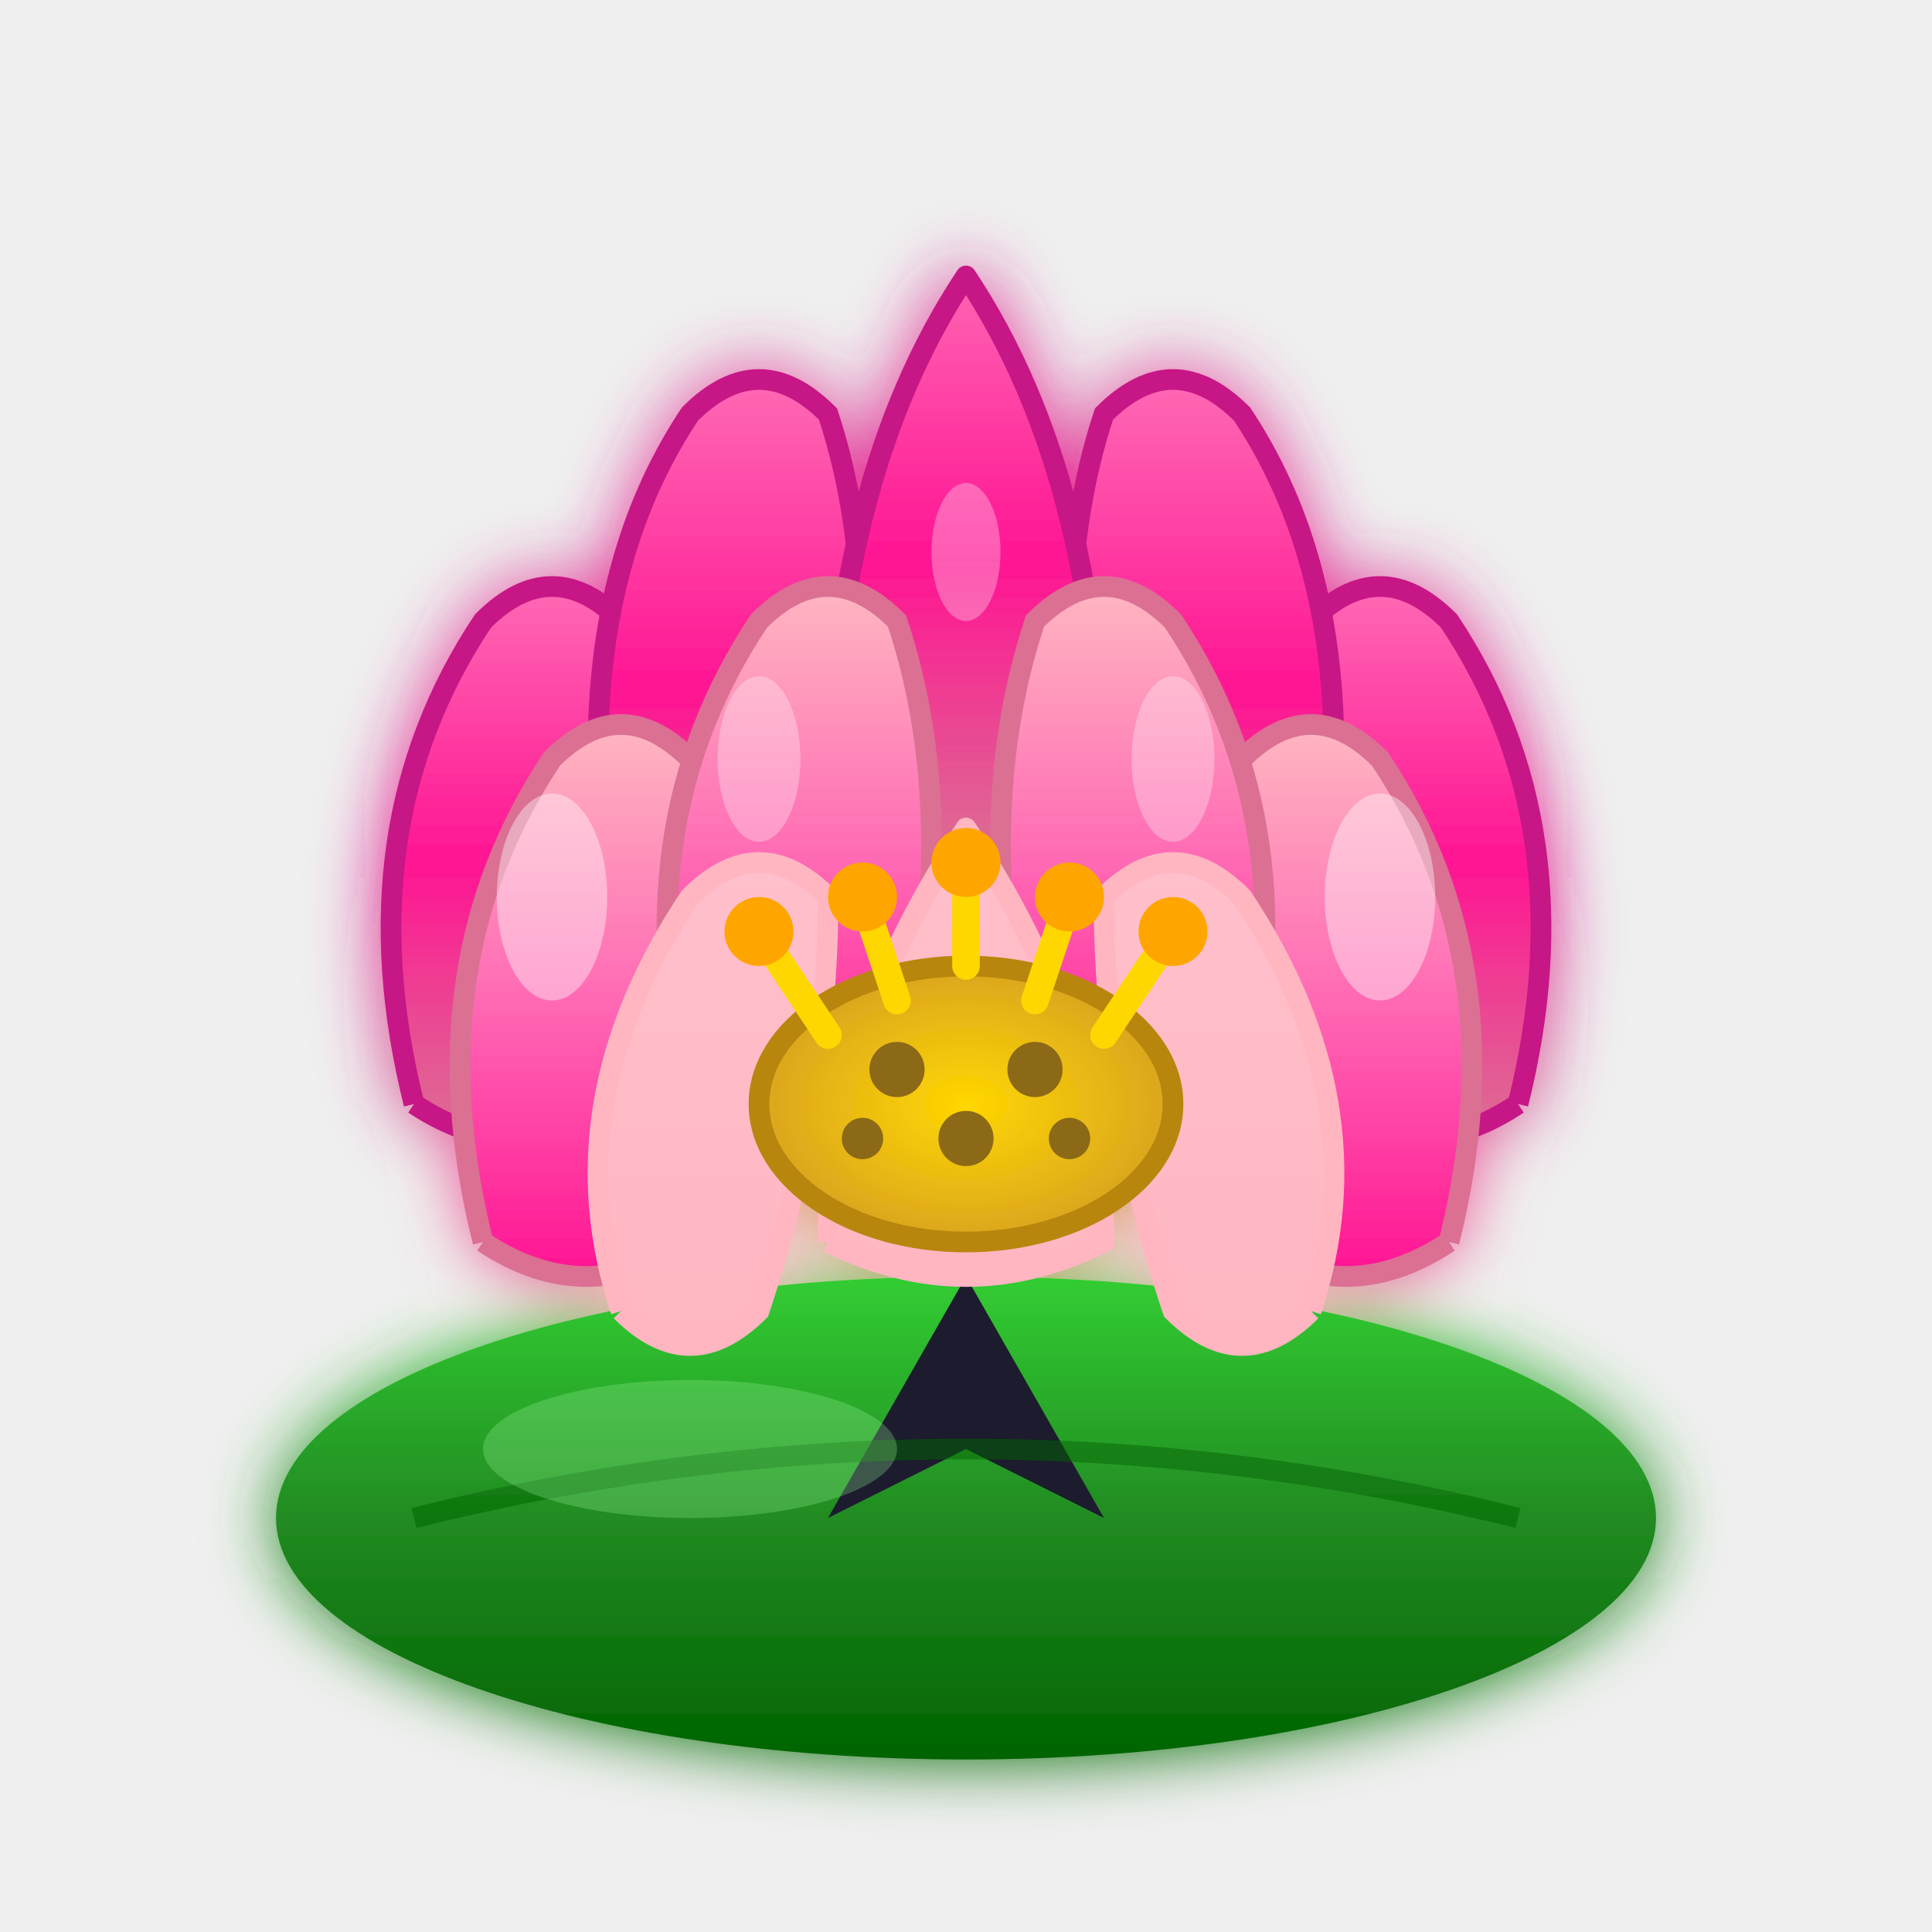
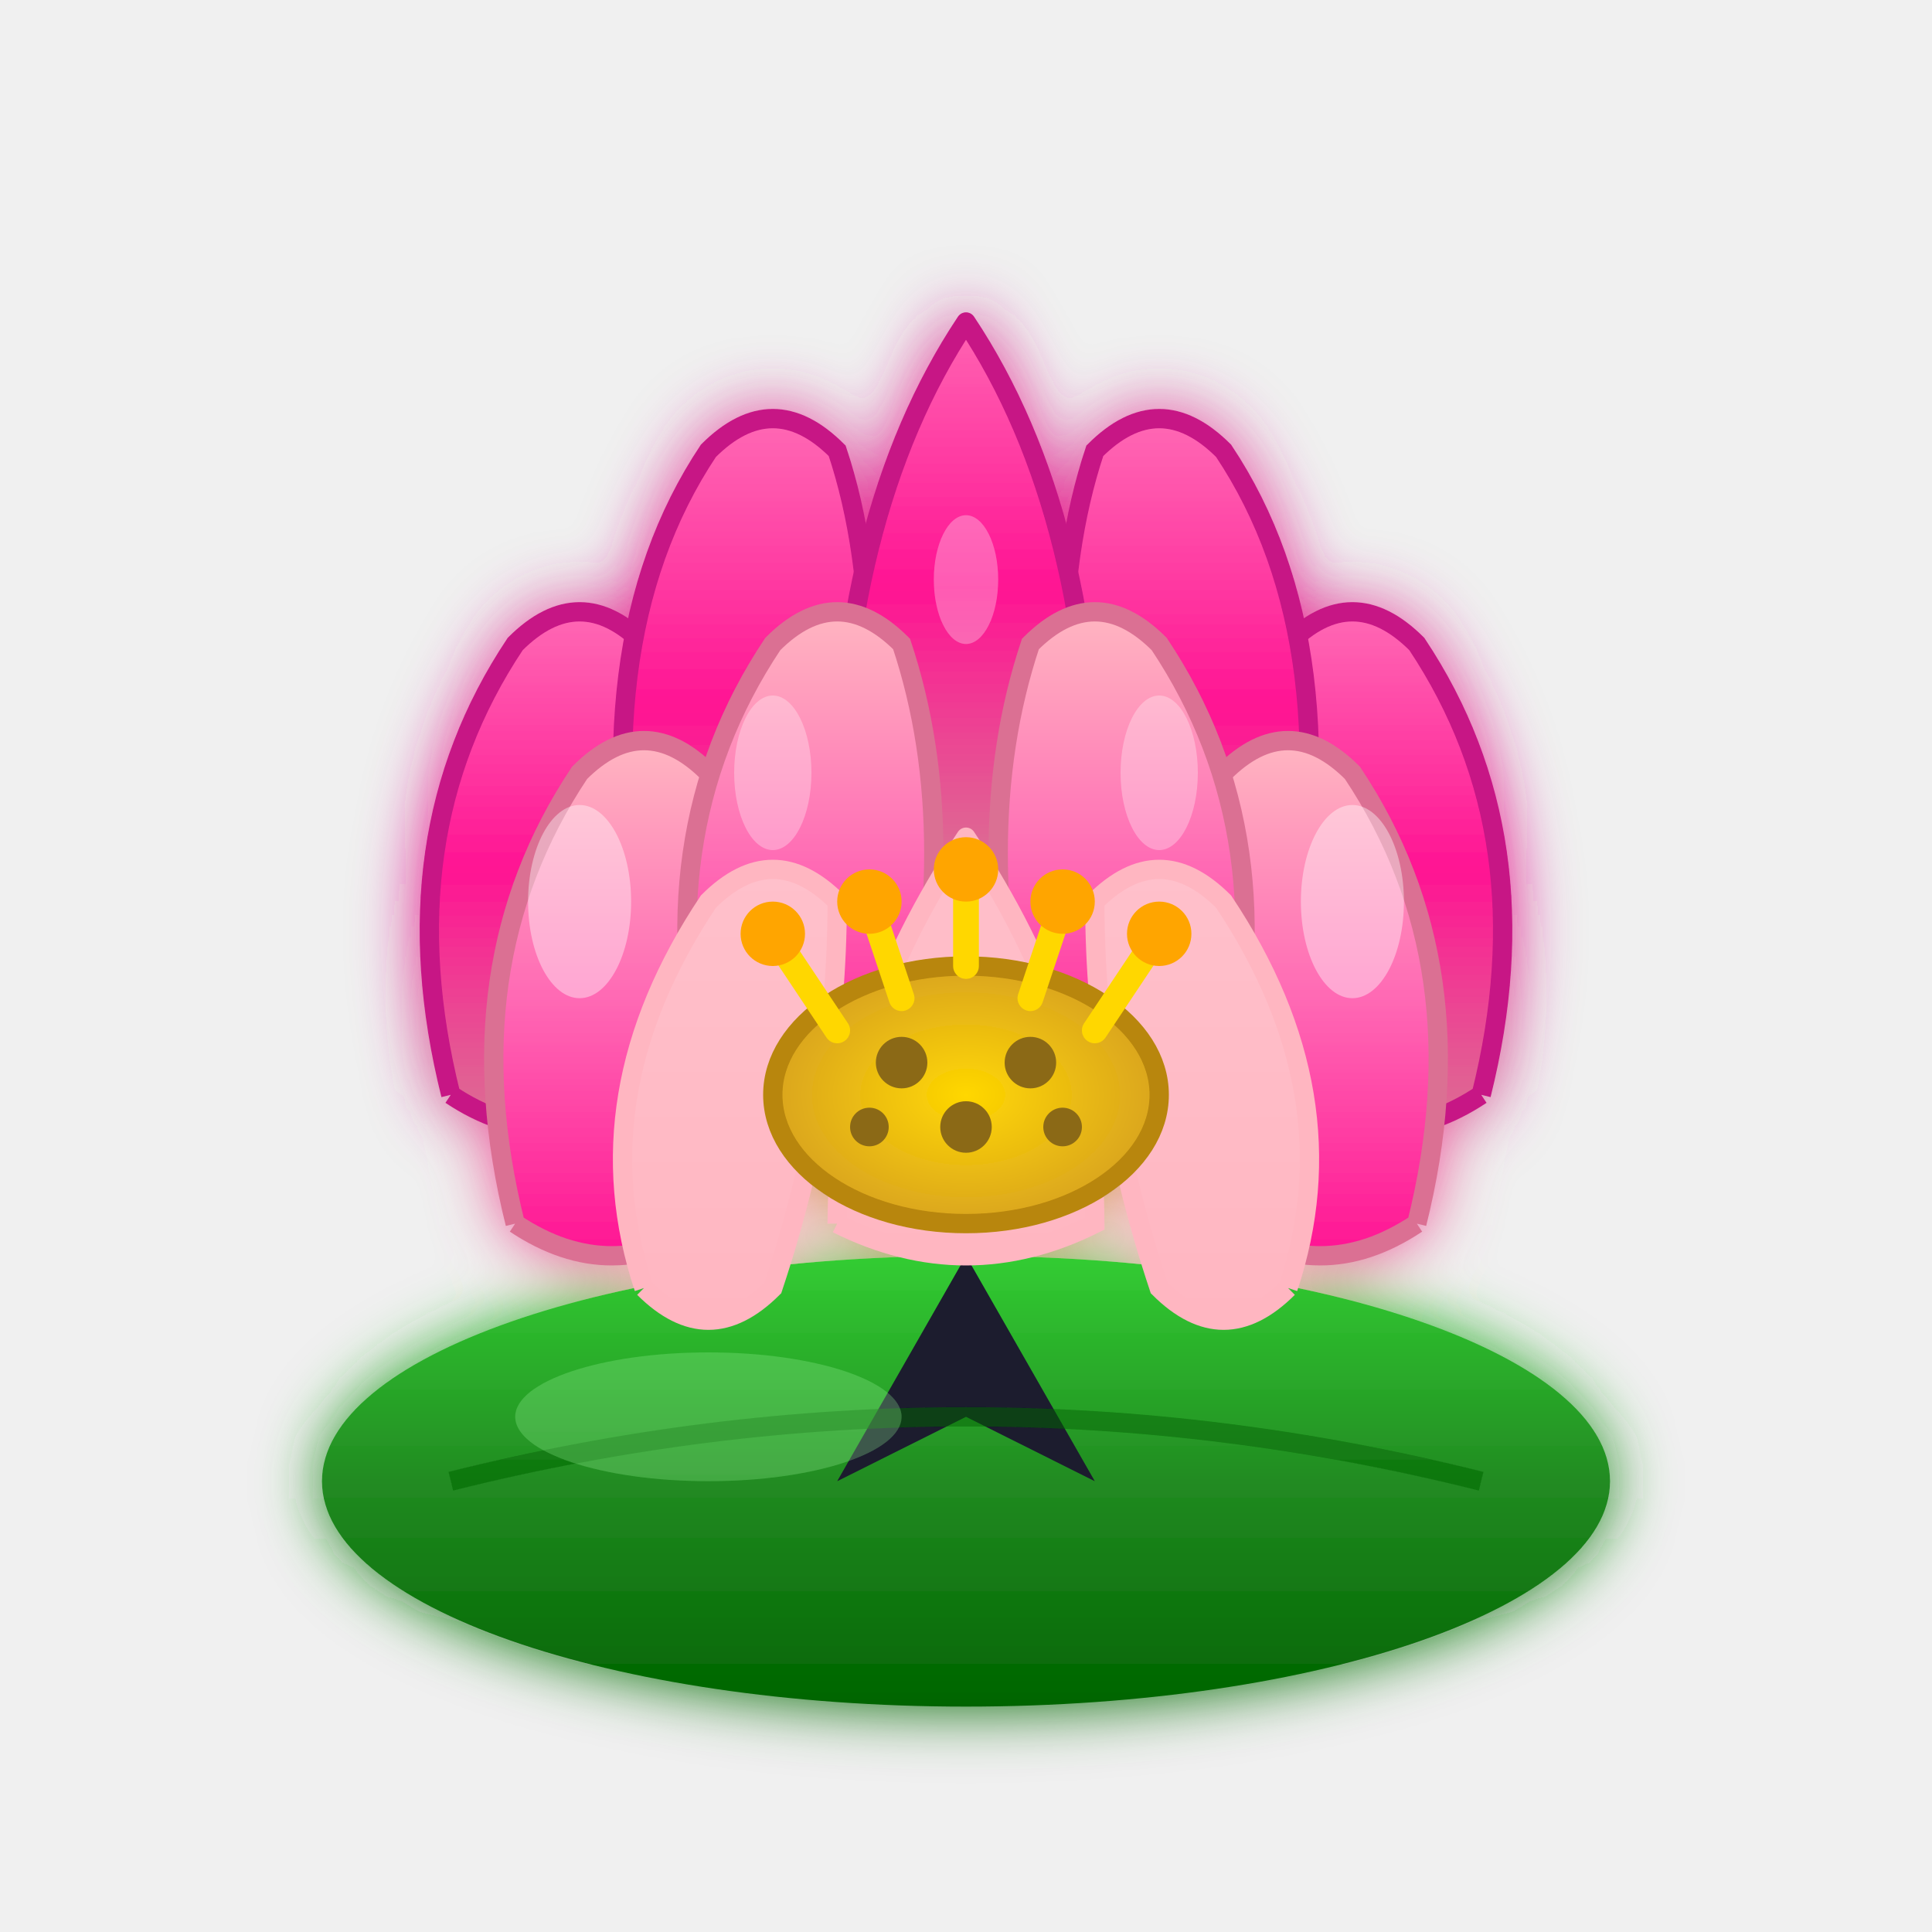
- <svg xmlns="http://www.w3.org/2000/svg" viewBox="-2 -2 28 28" width="24" height="24">
+ <svg xmlns="http://www.w3.org/2000/svg" viewBox="-3 -3 30 30" width="24" height="24">
  <defs>
    <linearGradient id="petalOuter" x1="0%" y1="0%" x2="0%" y2="100%">
      <stop offset="0%" style="stop-color:#FF69B4" />
      <stop offset="50%" style="stop-color:#FF1493" />
      <stop offset="100%" style="stop-color:#DB7093" />
    </linearGradient>
    <linearGradient id="petalInner" x1="0%" y1="0%" x2="0%" y2="100%">
      <stop offset="0%" style="stop-color:#FFB6C1" />
      <stop offset="50%" style="stop-color:#FF69B4" />
      <stop offset="100%" style="stop-color:#FF1493" />
    </linearGradient>
    <linearGradient id="petalCenter" x1="0%" y1="0%" x2="0%" y2="100%">
      <stop offset="0%" style="stop-color:#FFC0CB" />
      <stop offset="100%" style="stop-color:#FFB6C1" />
    </linearGradient>
    <linearGradient id="lilyPad" x1="0%" y1="0%" x2="0%" y2="100%">
      <stop offset="0%" style="stop-color:#32CD32" />
      <stop offset="50%" style="stop-color:#228B22" />
      <stop offset="100%" style="stop-color:#006400" />
    </linearGradient>
    <radialGradient id="centerGrad" cx="50%" cy="50%" r="50%">
      <stop offset="0%" style="stop-color:#FFD700" />
      <stop offset="100%" style="stop-color:#DAA520" />
    </radialGradient>
    <filter id="lotusGlow">
      <feGaussianBlur stdDeviation="0.5" result="coloredBlur" />
      <feMerge>
        <feMergeNode in="coloredBlur" />
        <feMergeNode in="SourceGraphic" />
      </feMerge>
    </filter>
  </defs>
  <g filter="url(#lotusGlow)">
    <ellipse cx="12" cy="20" rx="10" ry="3.5" fill="url(#lilyPad)" />
    <path d="M12 16.5 L10 20 L12 19 L14 20 Z" fill="#1a1a2e" />
    <path d="M12 19 Q8 19 4 20" fill="none" stroke="#006400" stroke-width="0.3" opacity="0.5" />
    <path d="M12 19 Q16 19 20 20" fill="none" stroke="#006400" stroke-width="0.3" opacity="0.5" />
    <ellipse cx="8" cy="19" rx="3" ry="1" fill="#90EE90" opacity="0.3" />
    <path d="M4 14 Q3 10 5 7 Q6 6 7 7 Q8 10 7 14 Q5.5 15 4 14" fill="url(#petalOuter)" stroke="#C71585" stroke-width="0.3" />
    <path d="M20 14 Q21 10 19 7 Q18 6 17 7 Q16 10 17 14 Q18.5 15 20 14" fill="url(#petalOuter)" stroke="#C71585" stroke-width="0.3" />
    <path d="M7 12 Q6 7 8 4 Q9 3 10 4 Q11 7 10 12 Q8.5 13 7 12" fill="url(#petalOuter)" stroke="#C71585" stroke-width="0.3" />
    <path d="M17 12 Q18 7 16 4 Q15 3 14 4 Q13 7 14 12 Q15.5 13 17 12" fill="url(#petalOuter)" stroke="#C71585" stroke-width="0.3" />
    <path d="M10 10 Q10 5 12 2 Q12 1.5 12 2 Q14 5 14 10 Q12 11 10 10" fill="url(#petalOuter)" stroke="#C71585" stroke-width="0.3" />
    <path d="M5 16 Q4 12 6 9 Q7 8 8 9 Q9 12 8 16 Q6.5 17 5 16" fill="url(#petalInner)" stroke="#DB7093" stroke-width="0.3" />
    <path d="M19 16 Q20 12 18 9 Q17 8 16 9 Q15 12 16 16 Q17.5 17 19 16" fill="url(#petalInner)" stroke="#DB7093" stroke-width="0.3" />
    <path d="M8 14 Q7 10 9 7 Q10 6 11 7 Q12 10 11 14 Q9.5 15 8 14" fill="url(#petalInner)" stroke="#DB7093" stroke-width="0.3" />
    <path d="M16 14 Q17 10 15 7 Q14 6 13 7 Q12 10 13 14 Q14.5 15 16 14" fill="url(#petalInner)" stroke="#DB7093" stroke-width="0.3" />
    <path d="M7 17 Q6 14 8 11 Q9 10 10 11 Q10 14 9 17 Q8 18 7 17" fill="url(#petalCenter)" stroke="#FFB6C1" stroke-width="0.3" />
    <path d="M17 17 Q18 14 16 11 Q15 10 14 11 Q14 14 15 17 Q16 18 17 17" fill="url(#petalCenter)" stroke="#FFB6C1" stroke-width="0.3" />
    <path d="M10 16 Q10 13 12 10 Q12 9.5 12 10 Q14 13 14 16 Q12 17 10 16" fill="url(#petalCenter)" stroke="#FFB6C1" stroke-width="0.3" />
    <ellipse cx="12" cy="14" rx="3" ry="2" fill="url(#centerGrad)" stroke="#B8860B" stroke-width="0.3" />
    <circle cx="11" cy="13.5" r="0.4" fill="#8B6914" />
    <circle cx="13" cy="13.5" r="0.4" fill="#8B6914" />
    <circle cx="12" cy="14.5" r="0.4" fill="#8B6914" />
    <circle cx="10.5" cy="14.5" r="0.3" fill="#8B6914" />
    <circle cx="13.5" cy="14.5" r="0.3" fill="#8B6914" />
    <path d="M10 13 L9 11.5" stroke="#FFD700" stroke-width="0.4" stroke-linecap="round" />
    <path d="M11 12.5 L10.5 11" stroke="#FFD700" stroke-width="0.4" stroke-linecap="round" />
    <path d="M12 12 L12 10.5" stroke="#FFD700" stroke-width="0.4" stroke-linecap="round" />
    <path d="M13 12.5 L13.5 11" stroke="#FFD700" stroke-width="0.4" stroke-linecap="round" />
    <path d="M14 13 L15 11.5" stroke="#FFD700" stroke-width="0.4" stroke-linecap="round" />
    <circle cx="9" cy="11.5" r="0.5" fill="#FFA500" />
    <circle cx="10.5" cy="11" r="0.5" fill="#FFA500" />
    <circle cx="12" cy="10.5" r="0.5" fill="#FFA500" />
    <circle cx="13.5" cy="11" r="0.5" fill="#FFA500" />
    <circle cx="15" cy="11.5" r="0.5" fill="#FFA500" />
    <ellipse cx="6" cy="11" rx="0.8" ry="1.5" fill="#FFFFFF" opacity="0.4" />
    <ellipse cx="18" cy="11" rx="0.8" ry="1.5" fill="#FFFFFF" opacity="0.4" />
    <ellipse cx="9" cy="9" rx="0.6" ry="1.2" fill="#FFFFFF" opacity="0.3" />
    <ellipse cx="15" cy="9" rx="0.6" ry="1.2" fill="#FFFFFF" opacity="0.3" />
    <ellipse cx="12" cy="6" rx="0.5" ry="1" fill="#FFFFFF" opacity="0.3" />
  </g>
</svg>
